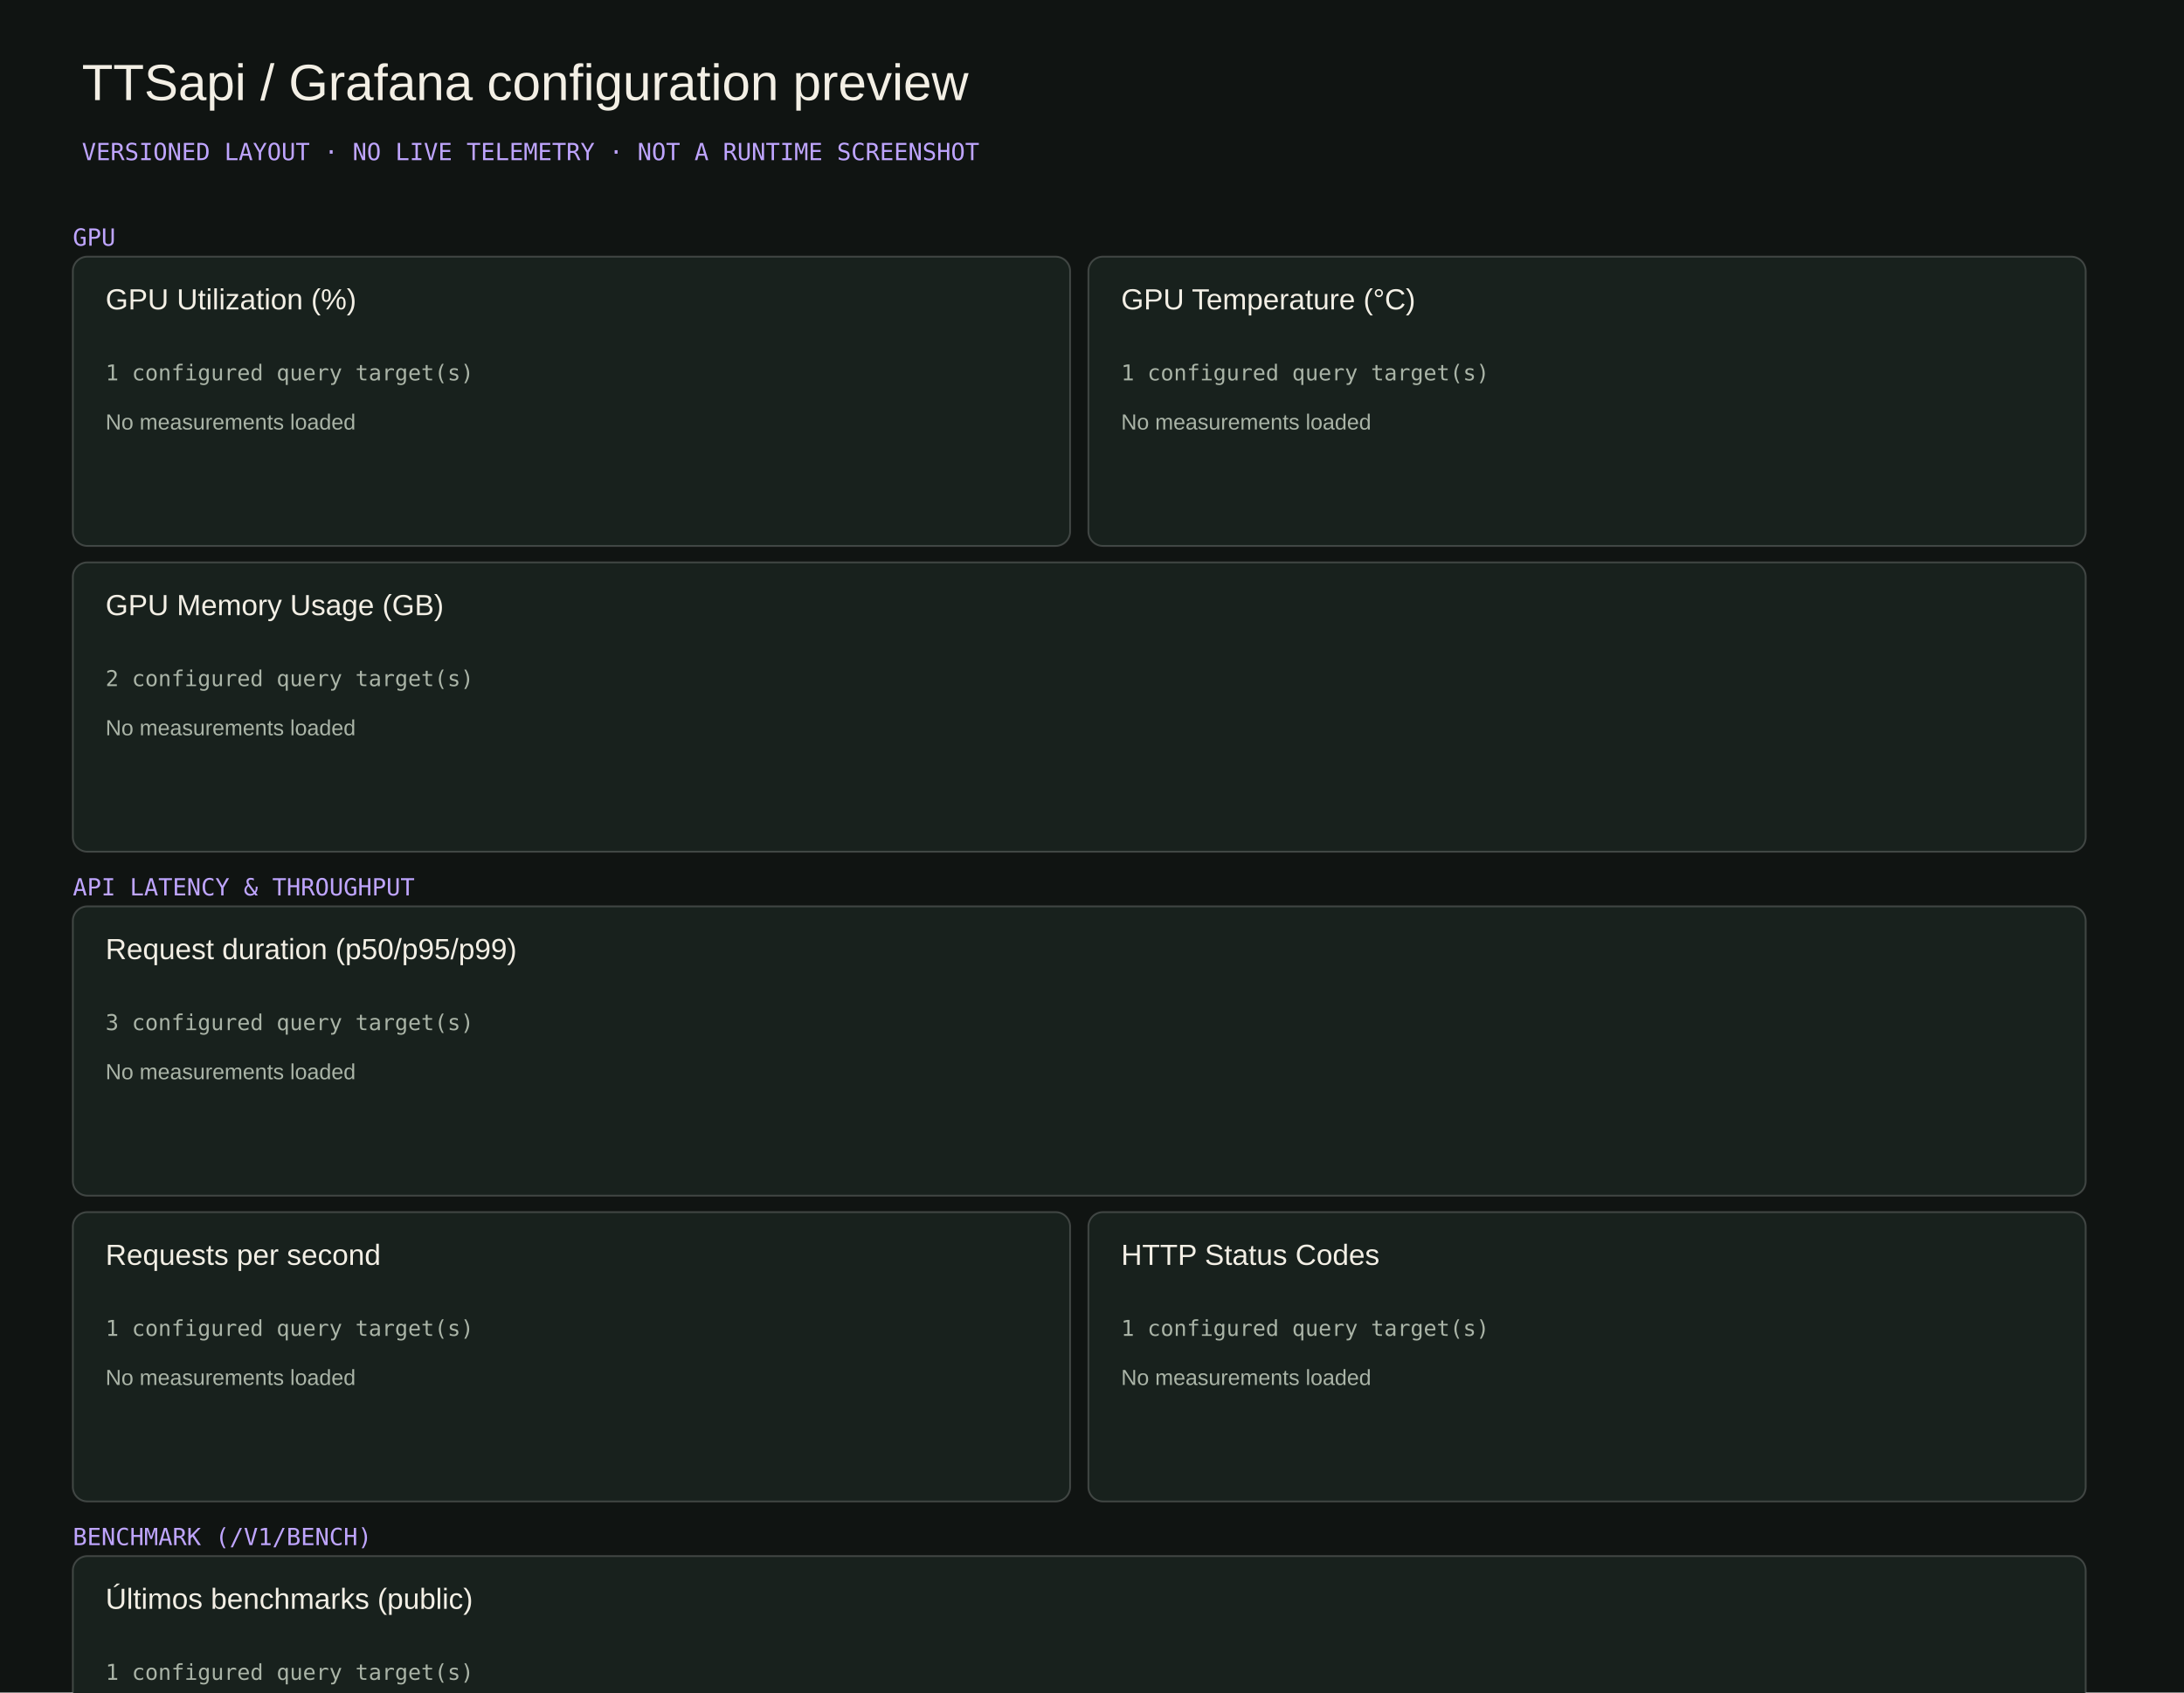
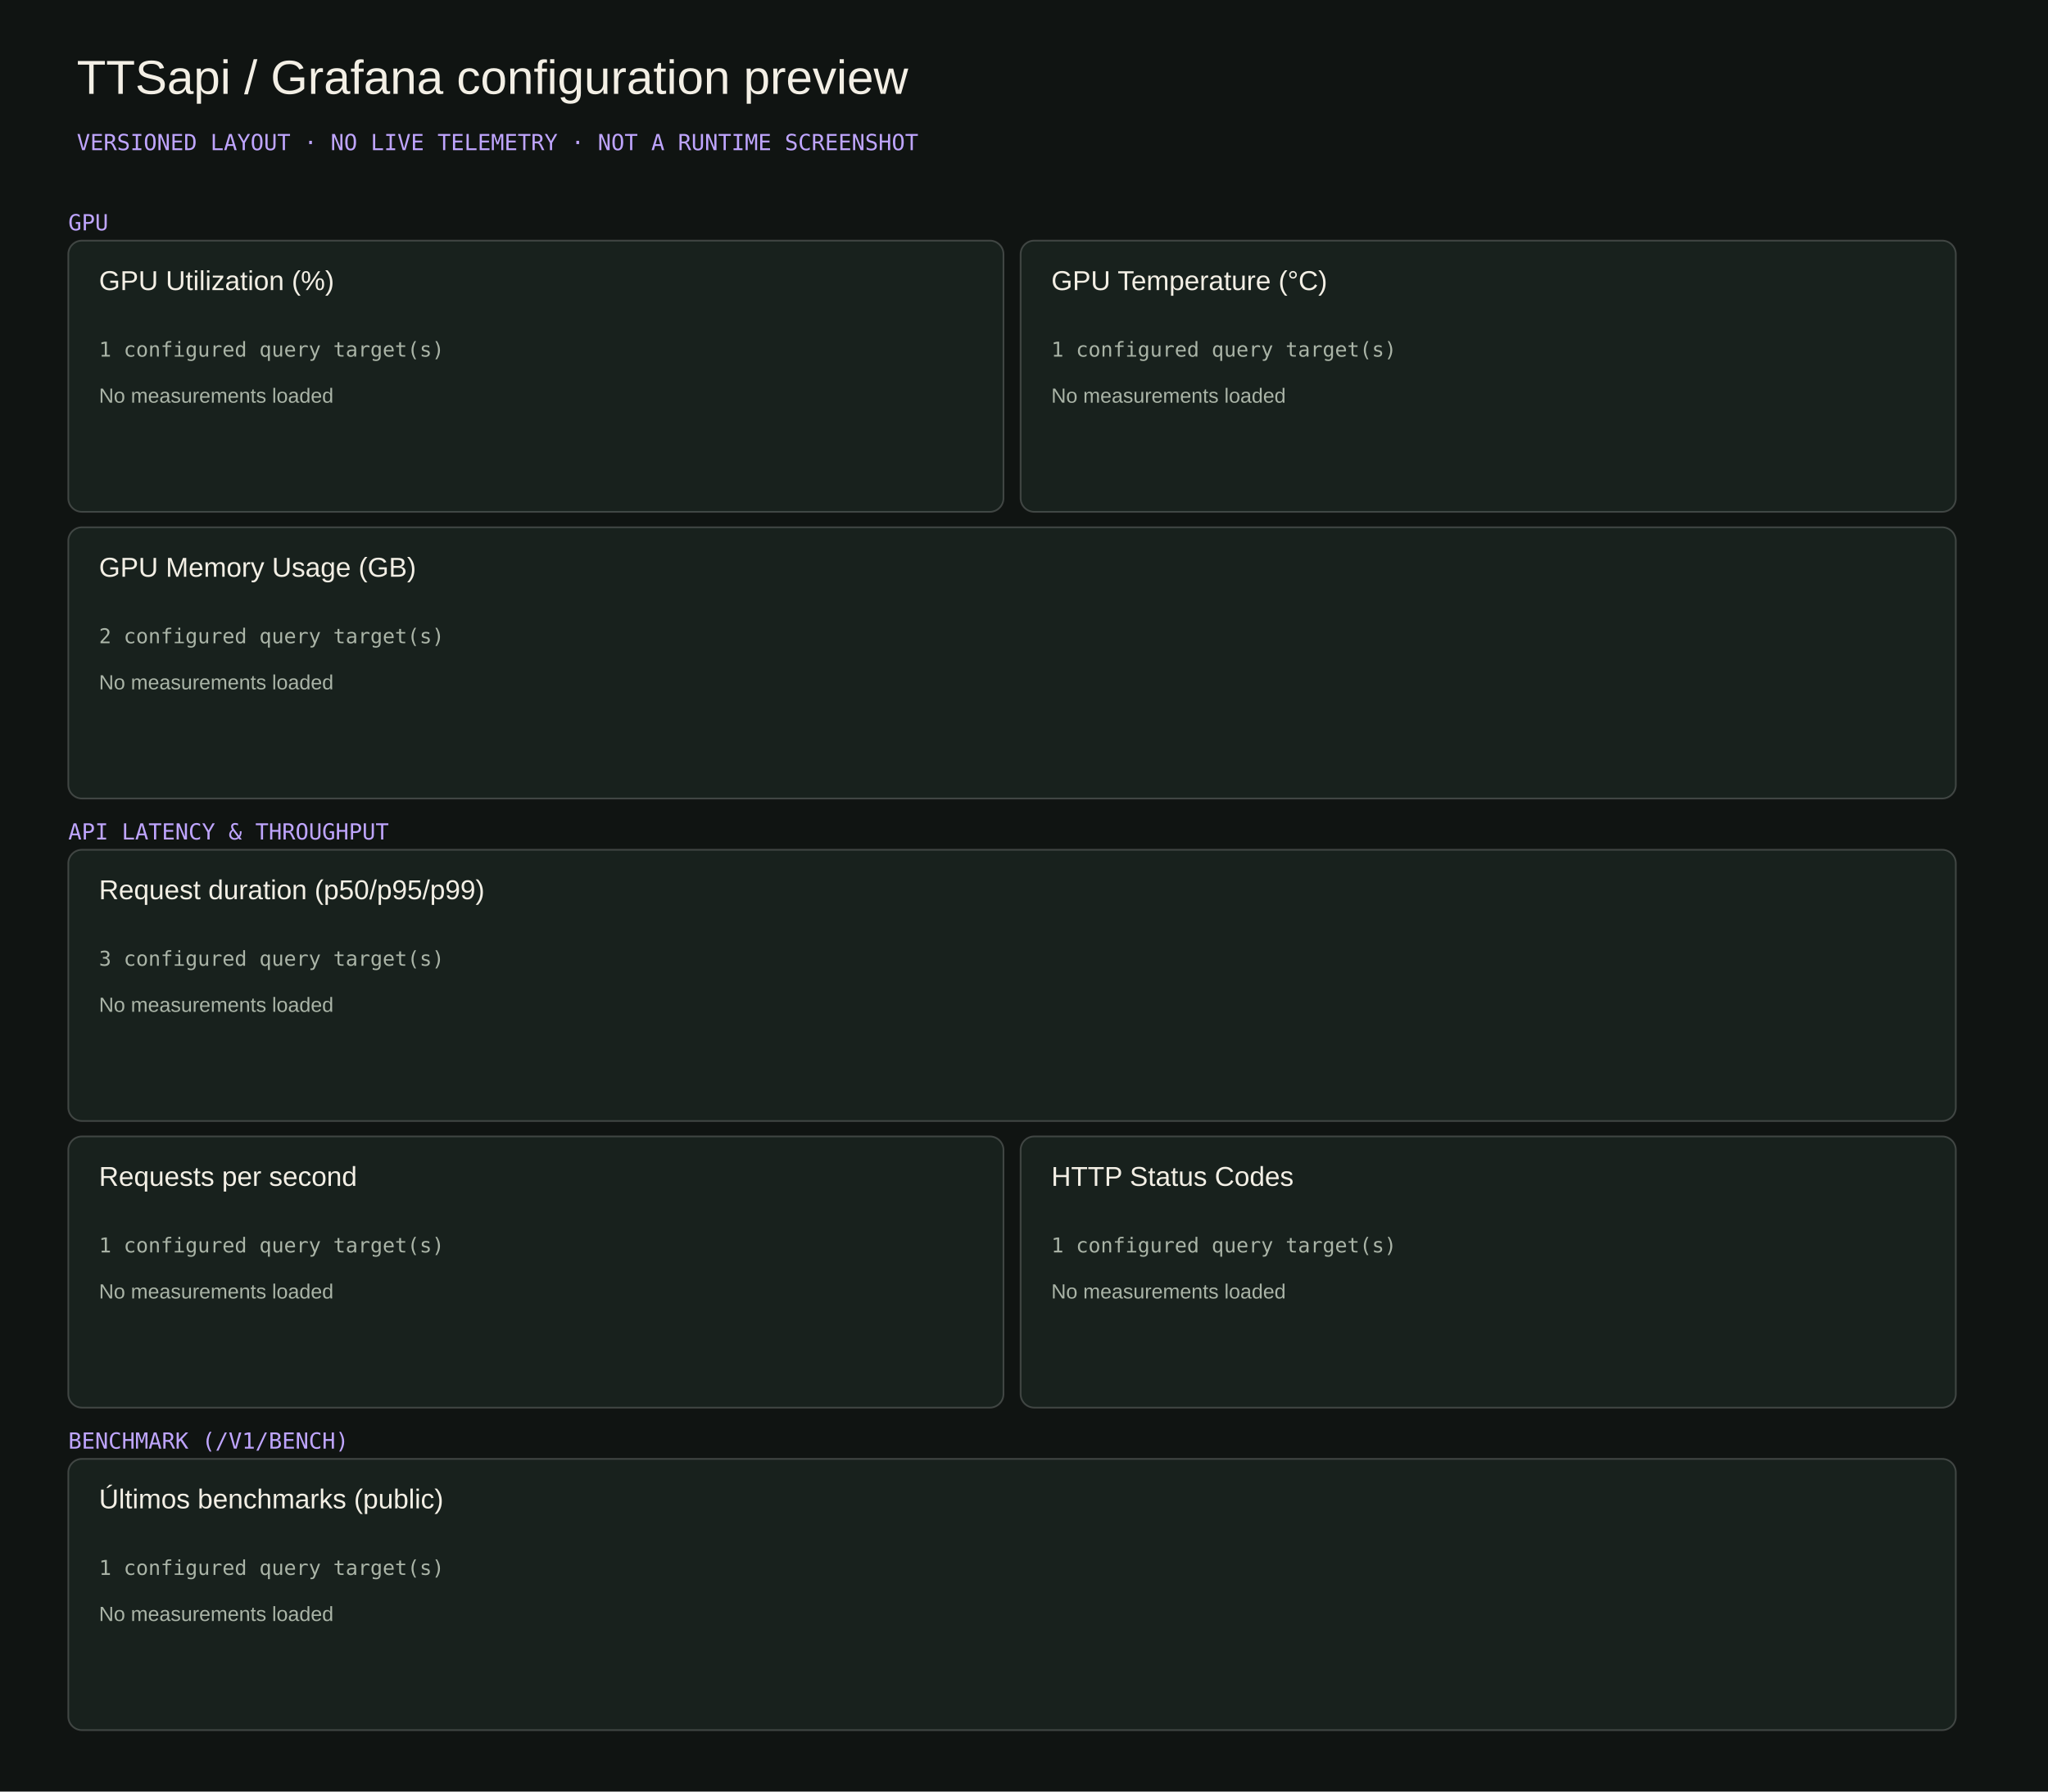
- <svg xmlns="http://www.w3.org/2000/svg" width="1200" height="930" viewBox="0 0 1200 930">
-   <rect width="1200" height="930" fill="#101412" />
+ <svg xmlns="http://www.w3.org/2000/svg" width="1200" height="1050" viewBox="0 0 1200 1050">
+   <rect width="1200" height="1050" fill="#101412" />
  <text x="45" y="55" fill="#F3EFE5" font-family="Arial" font-size="28">TTSapi / Grafana configuration preview</text>
  <text x="45" y="88" fill="#BFA5FF" font-family="monospace" font-size="13">VERSIONED LAYOUT · NO LIVE TELEMETRY · NOT A RUNTIME SCREENSHOT</text>
  <text x="40.0" y="135" fill="#BFA5FF" font-family="monospace" font-size="13">GPU</text>
  <rect x="40.0" y="141" width="548.0" height="159" rx="8" fill="#18211D" stroke="#ffffff30" />
  <text x="58.0" y="170" fill="#F3EFE5" font-family="Arial" font-size="16">GPU Utilization (%)</text>
  <text x="58.0" y="209" fill="#AAB4A7" font-family="monospace" font-size="12">1 configured query target(s)</text>
  <text x="58.0" y="236" fill="#AAB4A7" font-family="Arial" font-size="12">No measurements loaded</text>
  <rect x="598.0" y="141" width="548.0" height="159" rx="8" fill="#18211D" stroke="#ffffff30" />
  <text x="616.0" y="170" fill="#F3EFE5" font-family="Arial" font-size="16">GPU Temperature (°C)</text>
  <text x="616.0" y="209" fill="#AAB4A7" font-family="monospace" font-size="12">1 configured query target(s)</text>
  <text x="616.0" y="236" fill="#AAB4A7" font-family="Arial" font-size="12">No measurements loaded</text>
  <rect x="40.0" y="309" width="1106.0" height="159" rx="8" fill="#18211D" stroke="#ffffff30" />
  <text x="58.0" y="338" fill="#F3EFE5" font-family="Arial" font-size="16">GPU Memory Usage (GB)</text>
  <text x="58.0" y="377" fill="#AAB4A7" font-family="monospace" font-size="12">2 configured query target(s)</text>
  <text x="58.0" y="404" fill="#AAB4A7" font-family="Arial" font-size="12">No measurements loaded</text>
  <text x="40.0" y="492" fill="#BFA5FF" font-family="monospace" font-size="13">API LATENCY &amp; THROUGHPUT</text>
  <rect x="40.0" y="498" width="1106.0" height="159" rx="8" fill="#18211D" stroke="#ffffff30" />
  <text x="58.0" y="527" fill="#F3EFE5" font-family="Arial" font-size="16">Request duration (p50/p95/p99)</text>
  <text x="58.0" y="566" fill="#AAB4A7" font-family="monospace" font-size="12">3 configured query target(s)</text>
  <text x="58.0" y="593" fill="#AAB4A7" font-family="Arial" font-size="12">No measurements loaded</text>
  <rect x="40.0" y="666" width="548.0" height="159" rx="8" fill="#18211D" stroke="#ffffff30" />
  <text x="58.0" y="695" fill="#F3EFE5" font-family="Arial" font-size="16">Requests per second</text>
  <text x="58.0" y="734" fill="#AAB4A7" font-family="monospace" font-size="12">1 configured query target(s)</text>
  <text x="58.0" y="761" fill="#AAB4A7" font-family="Arial" font-size="12">No measurements loaded</text>
  <rect x="598.0" y="666" width="548.0" height="159" rx="8" fill="#18211D" stroke="#ffffff30" />
  <text x="616.0" y="695" fill="#F3EFE5" font-family="Arial" font-size="16">HTTP Status Codes</text>
  <text x="616.0" y="734" fill="#AAB4A7" font-family="monospace" font-size="12">1 configured query target(s)</text>
  <text x="616.0" y="761" fill="#AAB4A7" font-family="Arial" font-size="12">No measurements loaded</text>
  <text x="40.0" y="849" fill="#BFA5FF" font-family="monospace" font-size="13">BENCHMARK (/V1/BENCH)</text>
  <rect x="40.0" y="855" width="1106.0" height="159" rx="8" fill="#18211D" stroke="#ffffff30" />
  <text x="58.0" y="884" fill="#F3EFE5" font-family="Arial" font-size="16">Últimos benchmarks (public)</text>
  <text x="58.0" y="923" fill="#AAB4A7" font-family="monospace" font-size="12">1 configured query target(s)</text>
  <text x="58.0" y="950" fill="#AAB4A7" font-family="Arial" font-size="12">No measurements loaded</text>
</svg>
